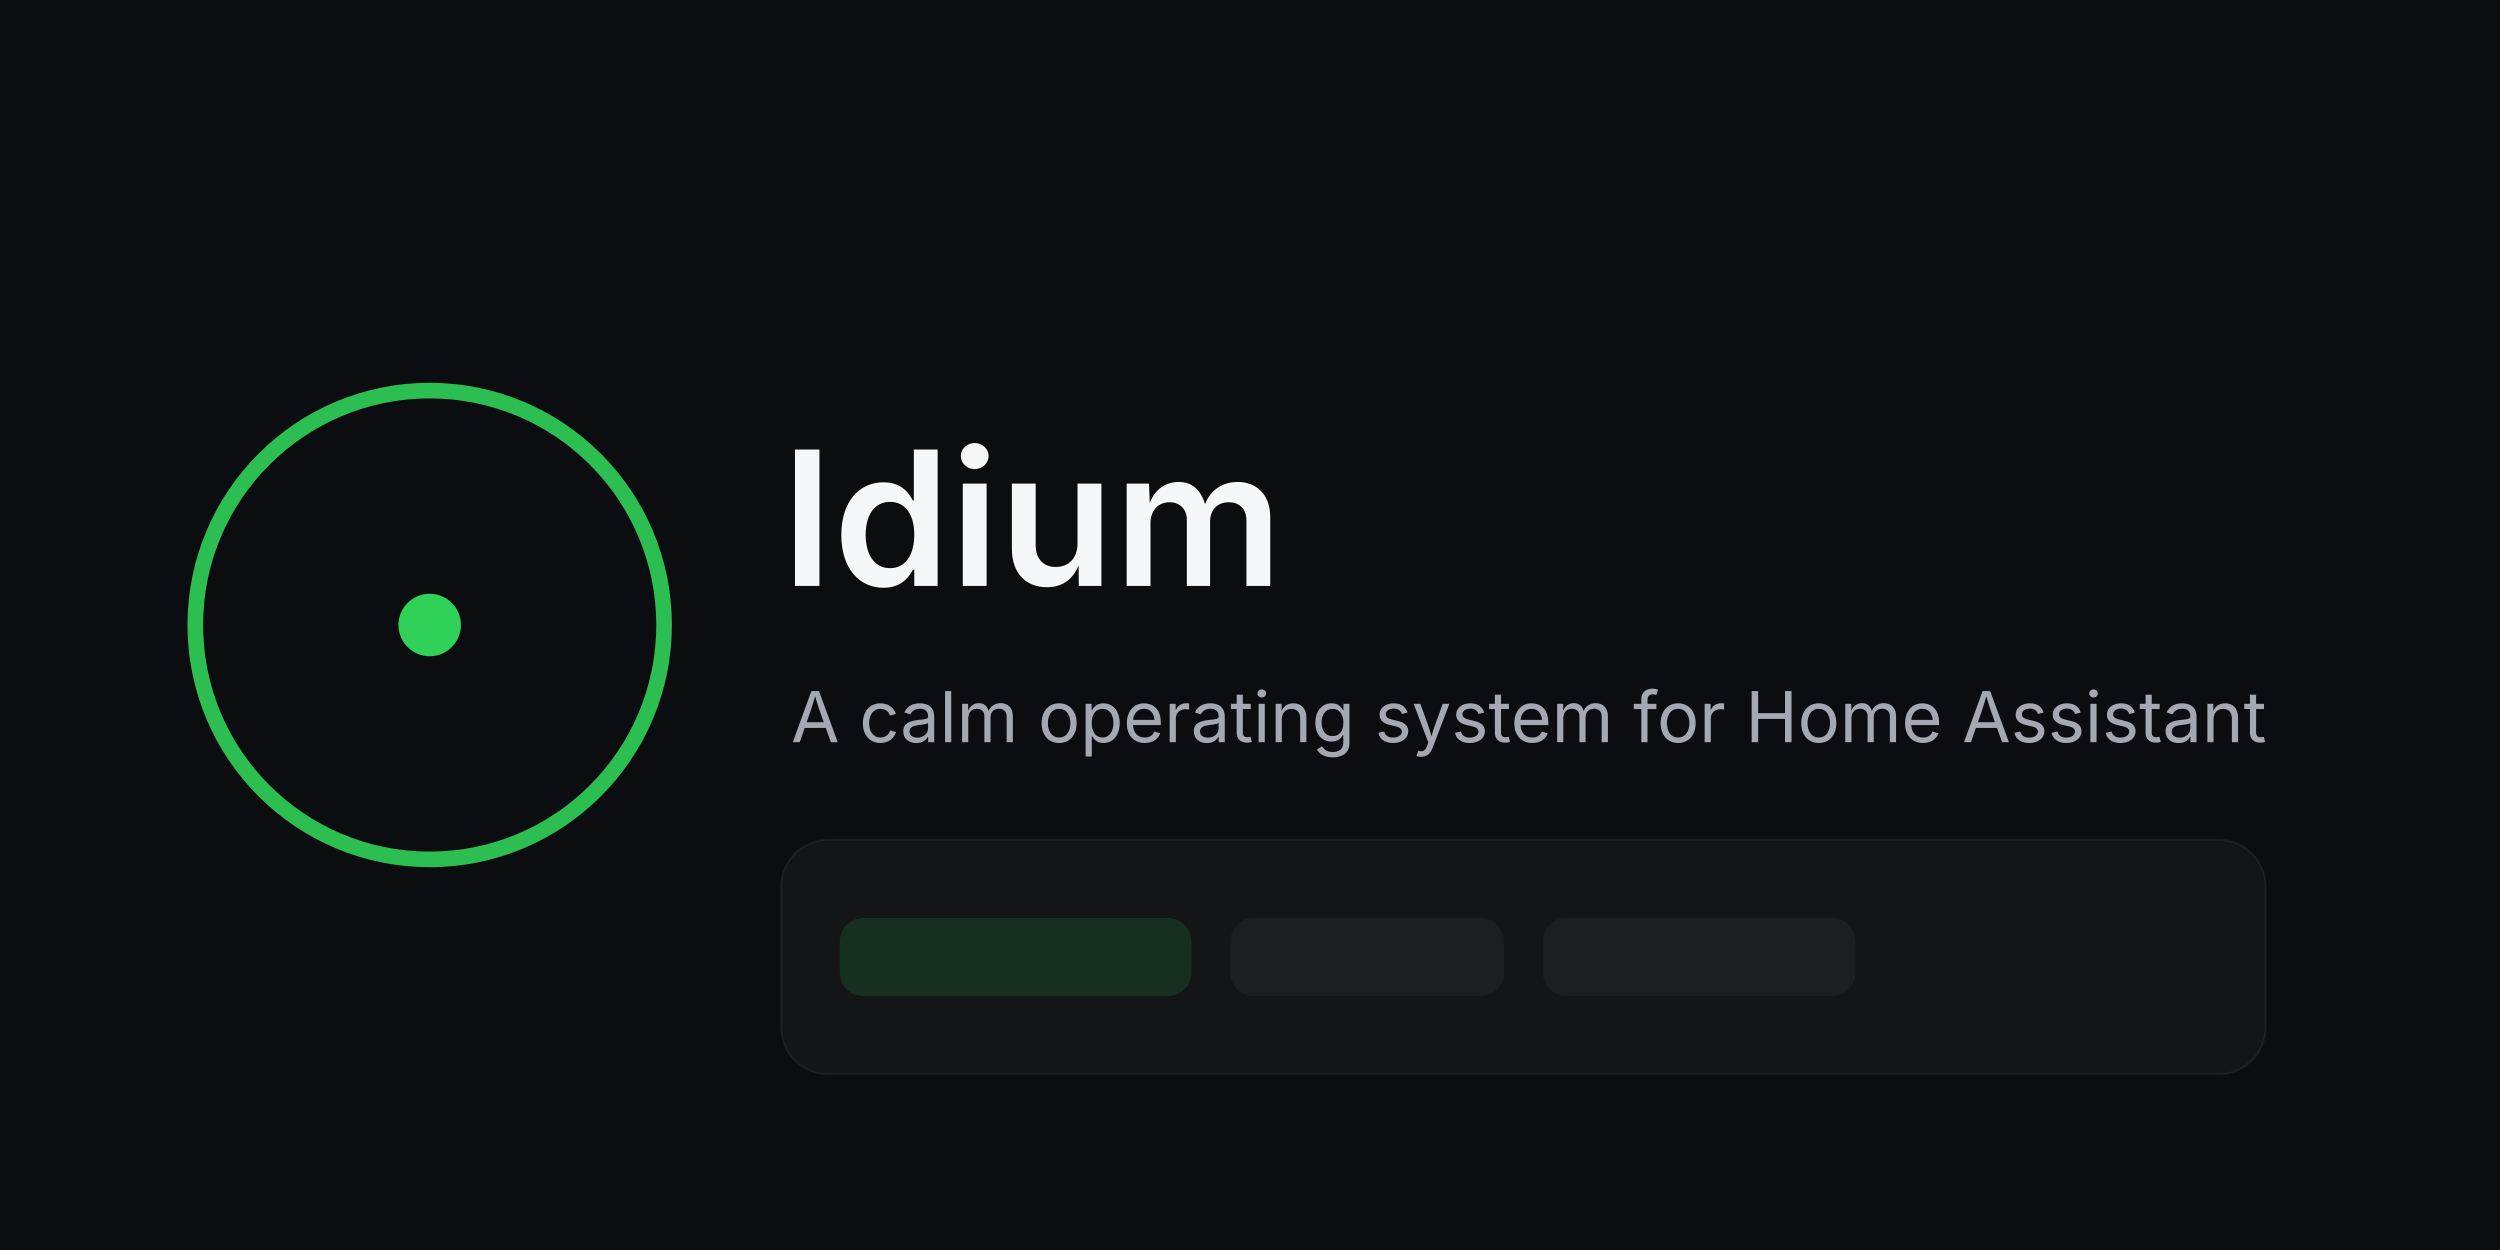
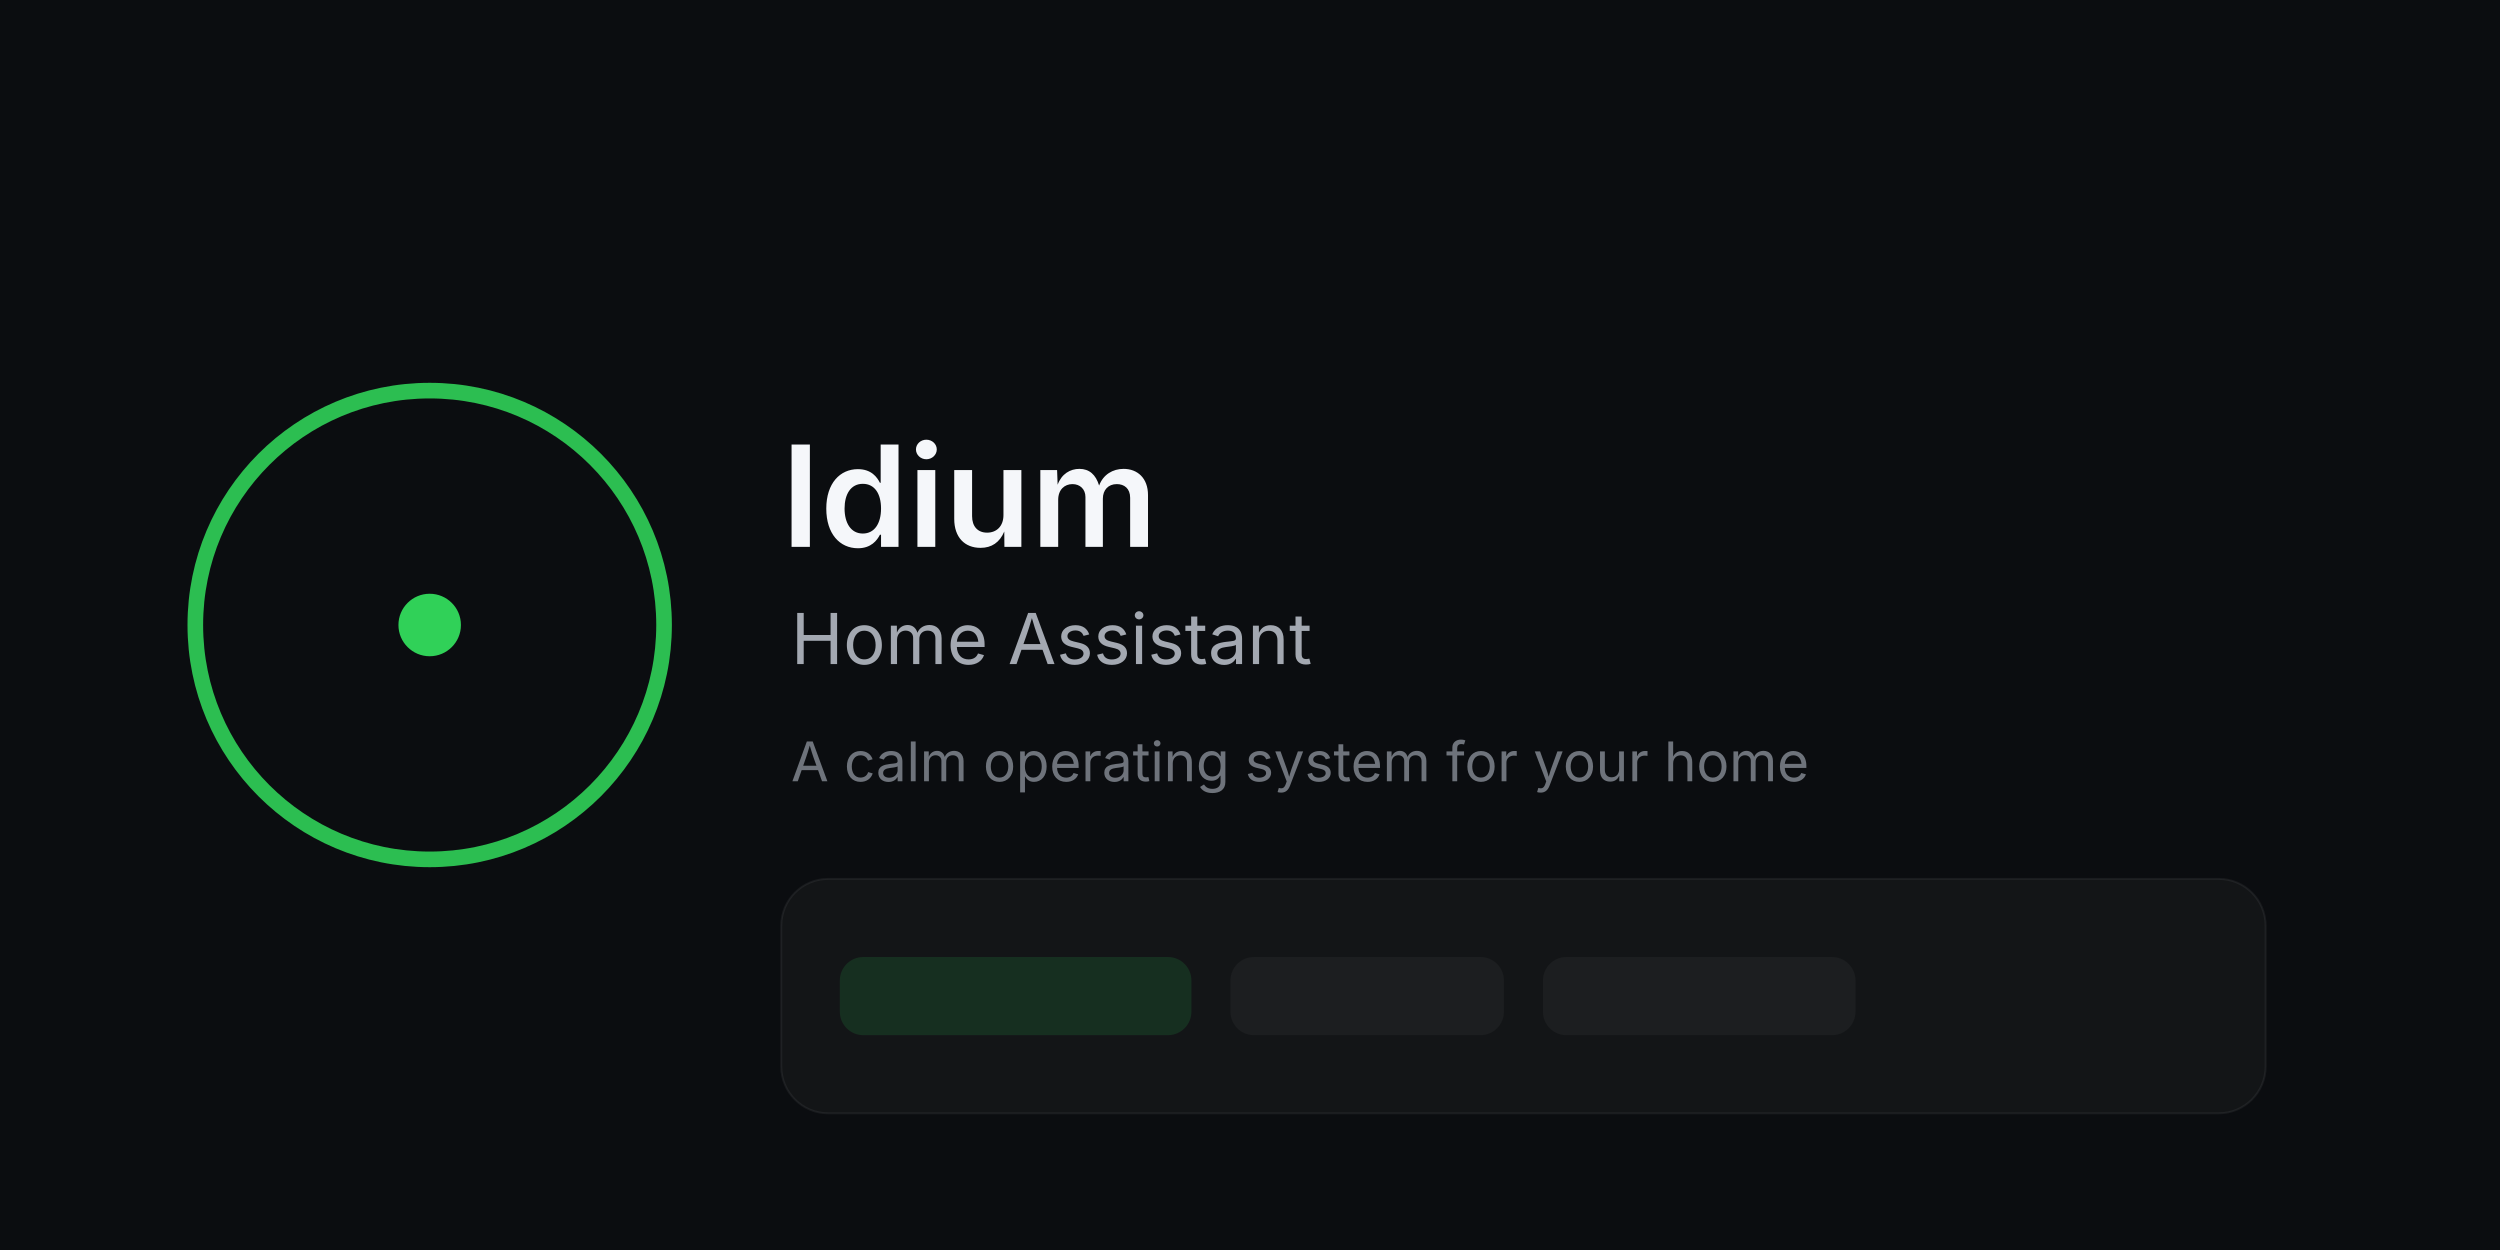
- <svg xmlns="http://www.w3.org/2000/svg" viewBox="0 0 1280 640" role="img" aria-label="Idium banner">
+ <svg xmlns="http://www.w3.org/2000/svg" viewBox="0 0 1280 640" role="img" aria-label="Idium Home Assistant">
  <rect width="1280" height="640" fill="#0B0D10" />
  <circle cx="220" cy="320" r="120" fill="none" stroke="#30D158" stroke-width="8" opacity="0.9" />
  <circle cx="220" cy="320" r="16" fill="#30D158" />
-   <text x="400" y="300" fill="#F5F7FA" font-family="-apple-system,BlinkMacSystemFont,Segoe UI,Inter,sans-serif" font-size="96" font-weight="600">Idium</text>
-   <text x="405" y="380" fill="#A3A8B1" font-family="-apple-system,BlinkMacSystemFont,Segoe UI,Inter,sans-serif" font-size="36" font-weight="400">A calm operating system for Home Assistant</text>
-   <rect x="400" y="430" width="760" height="120" rx="24" fill="rgba(255,255,255,0.035)" stroke="rgba(255,255,255,0.06)" />
-   <rect x="430" y="470" width="180" height="40" rx="12" fill="rgba(48,209,88,0.14)" />
-   <rect x="630" y="470" width="140" height="40" rx="12" fill="rgba(255,255,255,0.04)" />
-   <rect x="790" y="470" width="160" height="40" rx="12" fill="rgba(255,255,255,0.04)" />
+   <text x="400" y="280" fill="#F5F7FA" font-family="-apple-system,BlinkMacSystemFont,Segoe UI,Inter,sans-serif" font-size="72" font-weight="600">Idium</text>
+   <text x="405" y="340" fill="#A3A8B1" font-family="-apple-system,BlinkMacSystemFont,Segoe UI,Inter,sans-serif" font-size="36" font-weight="400">Home Assistant</text>
+   <text x="405" y="400" fill="#6E737B" font-family="-apple-system,BlinkMacSystemFont,Segoe UI,Inter,sans-serif" font-size="28" font-weight="400">A calm operating system for your home</text>
+   <rect x="400" y="450" width="760" height="120" rx="24" fill="rgba(255,255,255,0.035)" stroke="rgba(255,255,255,0.06)" />
+   <rect x="430" y="490" width="180" height="40" rx="12" fill="rgba(48,209,88,0.14)" />
+   <rect x="630" y="490" width="140" height="40" rx="12" fill="rgba(255,255,255,0.04)" />
+   <rect x="790" y="490" width="160" height="40" rx="12" fill="rgba(255,255,255,0.04)" />
</svg>
